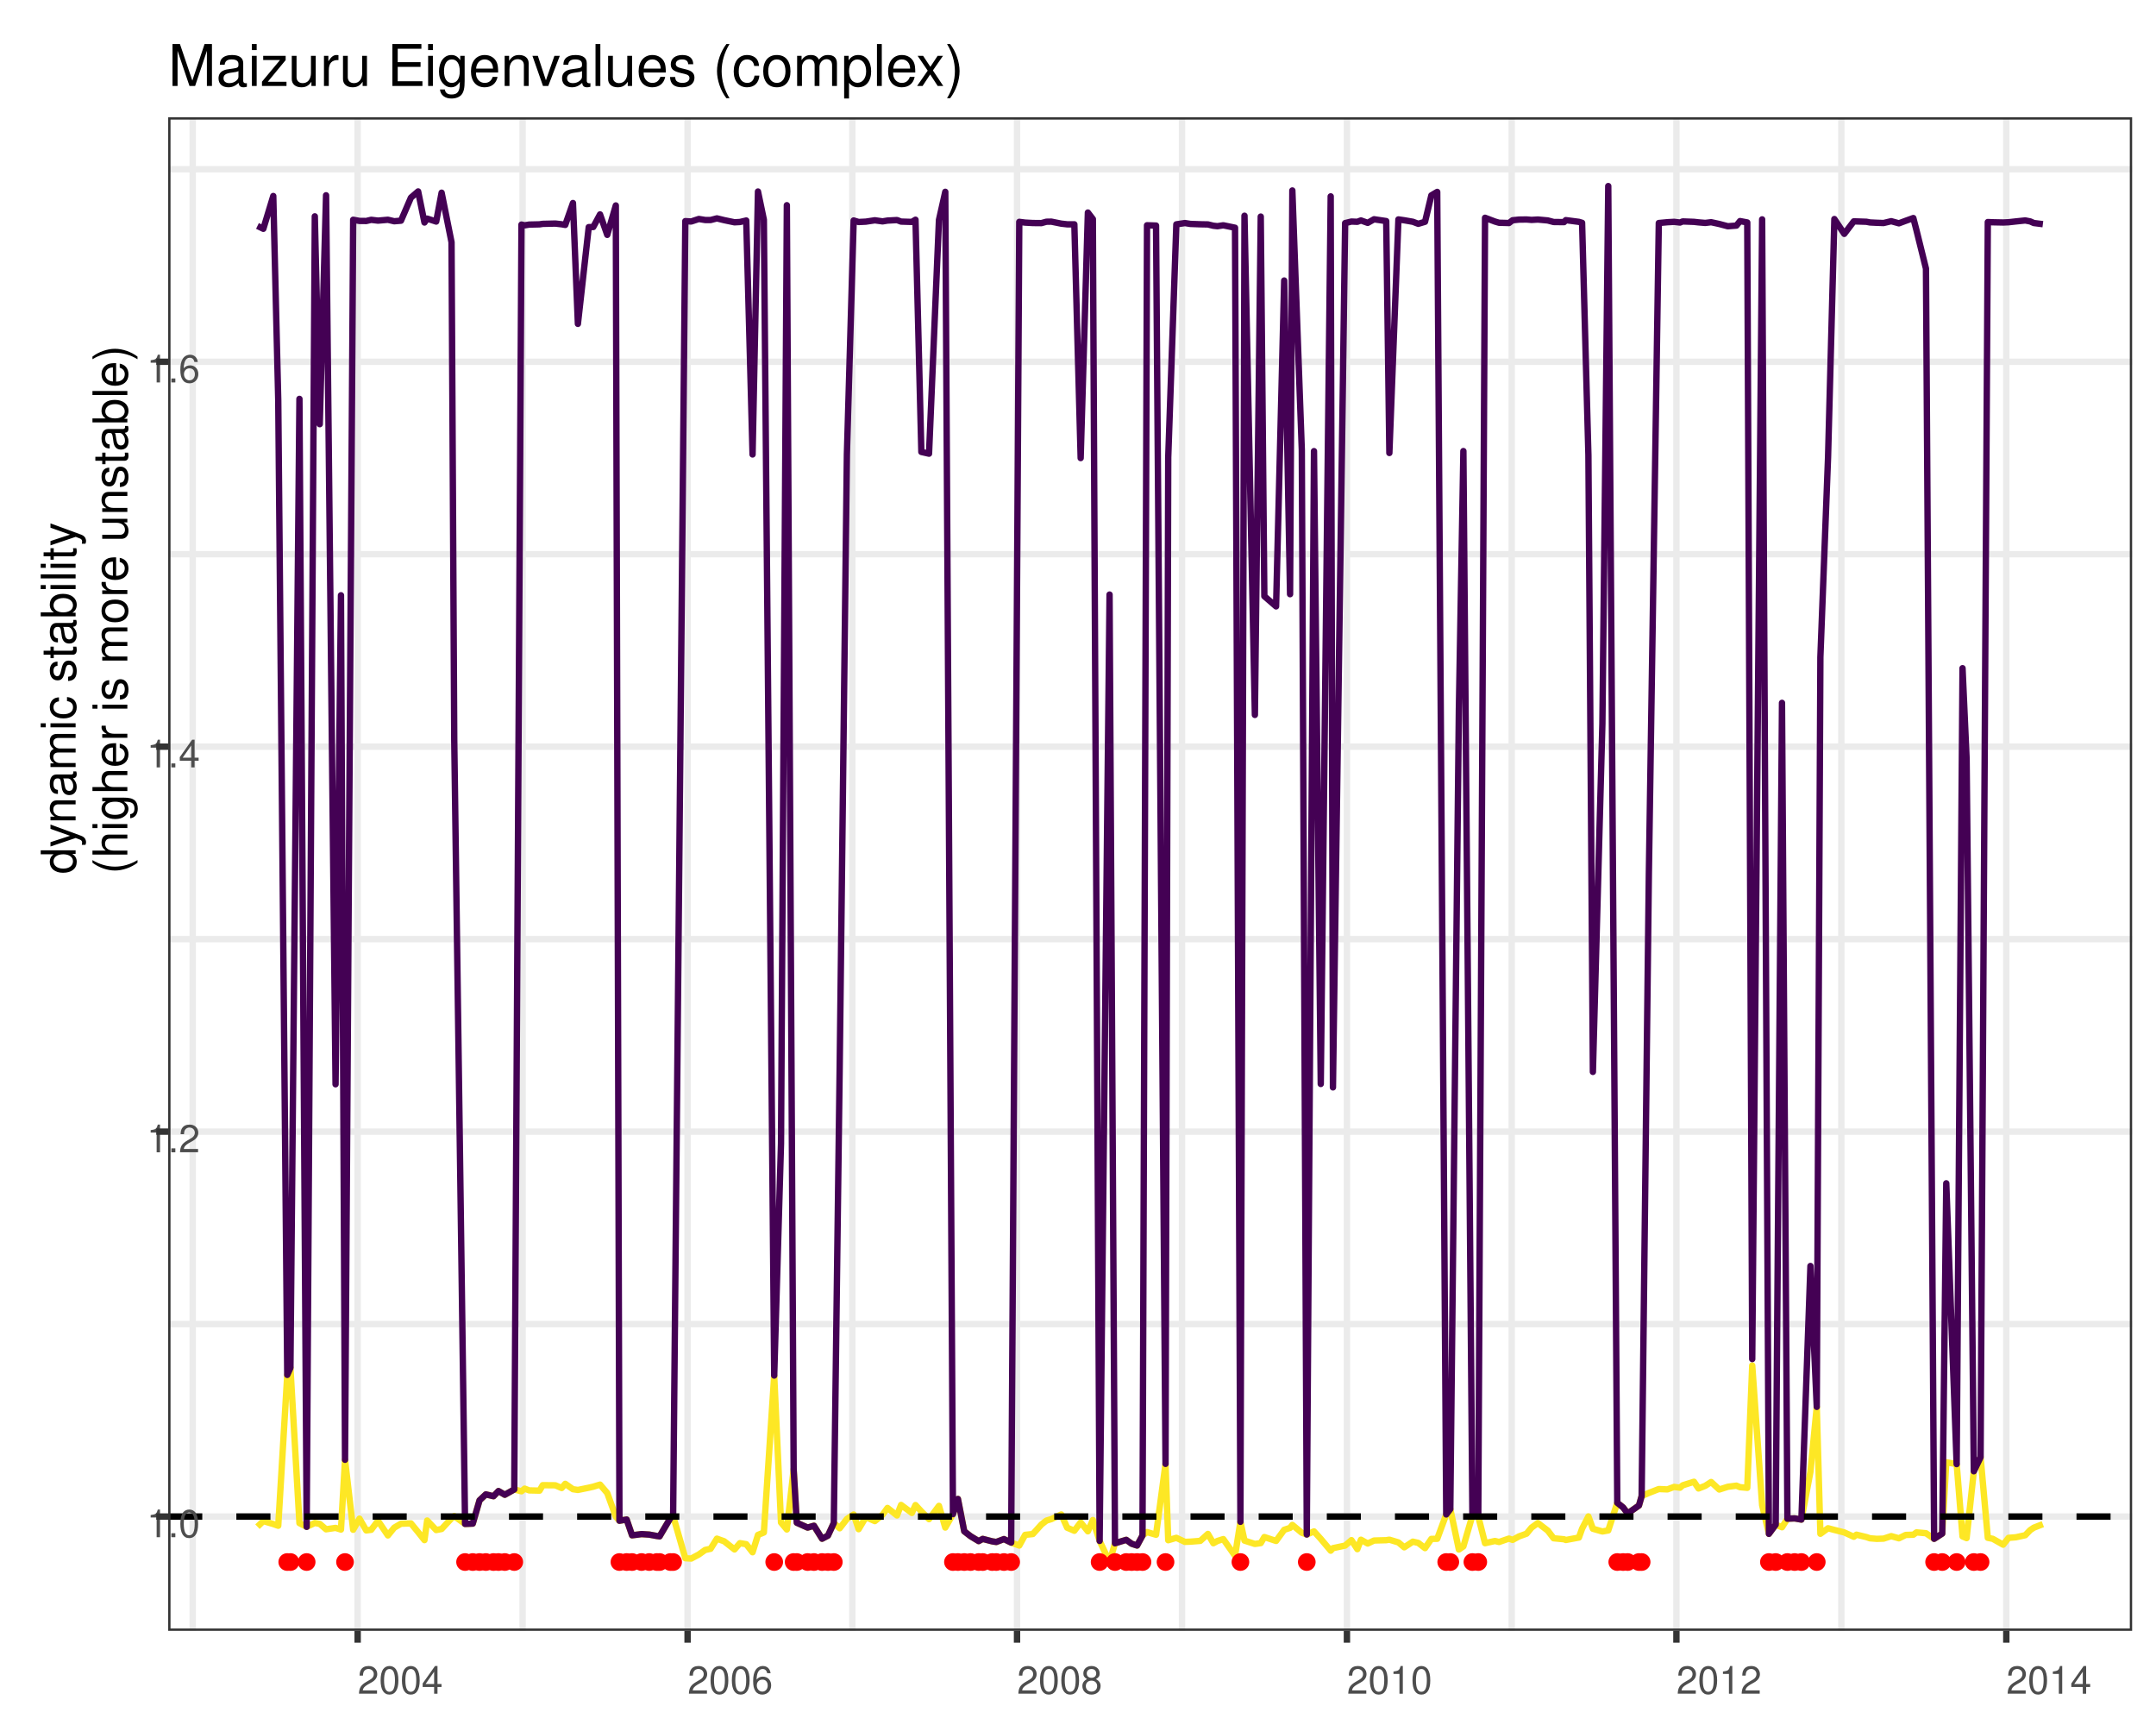
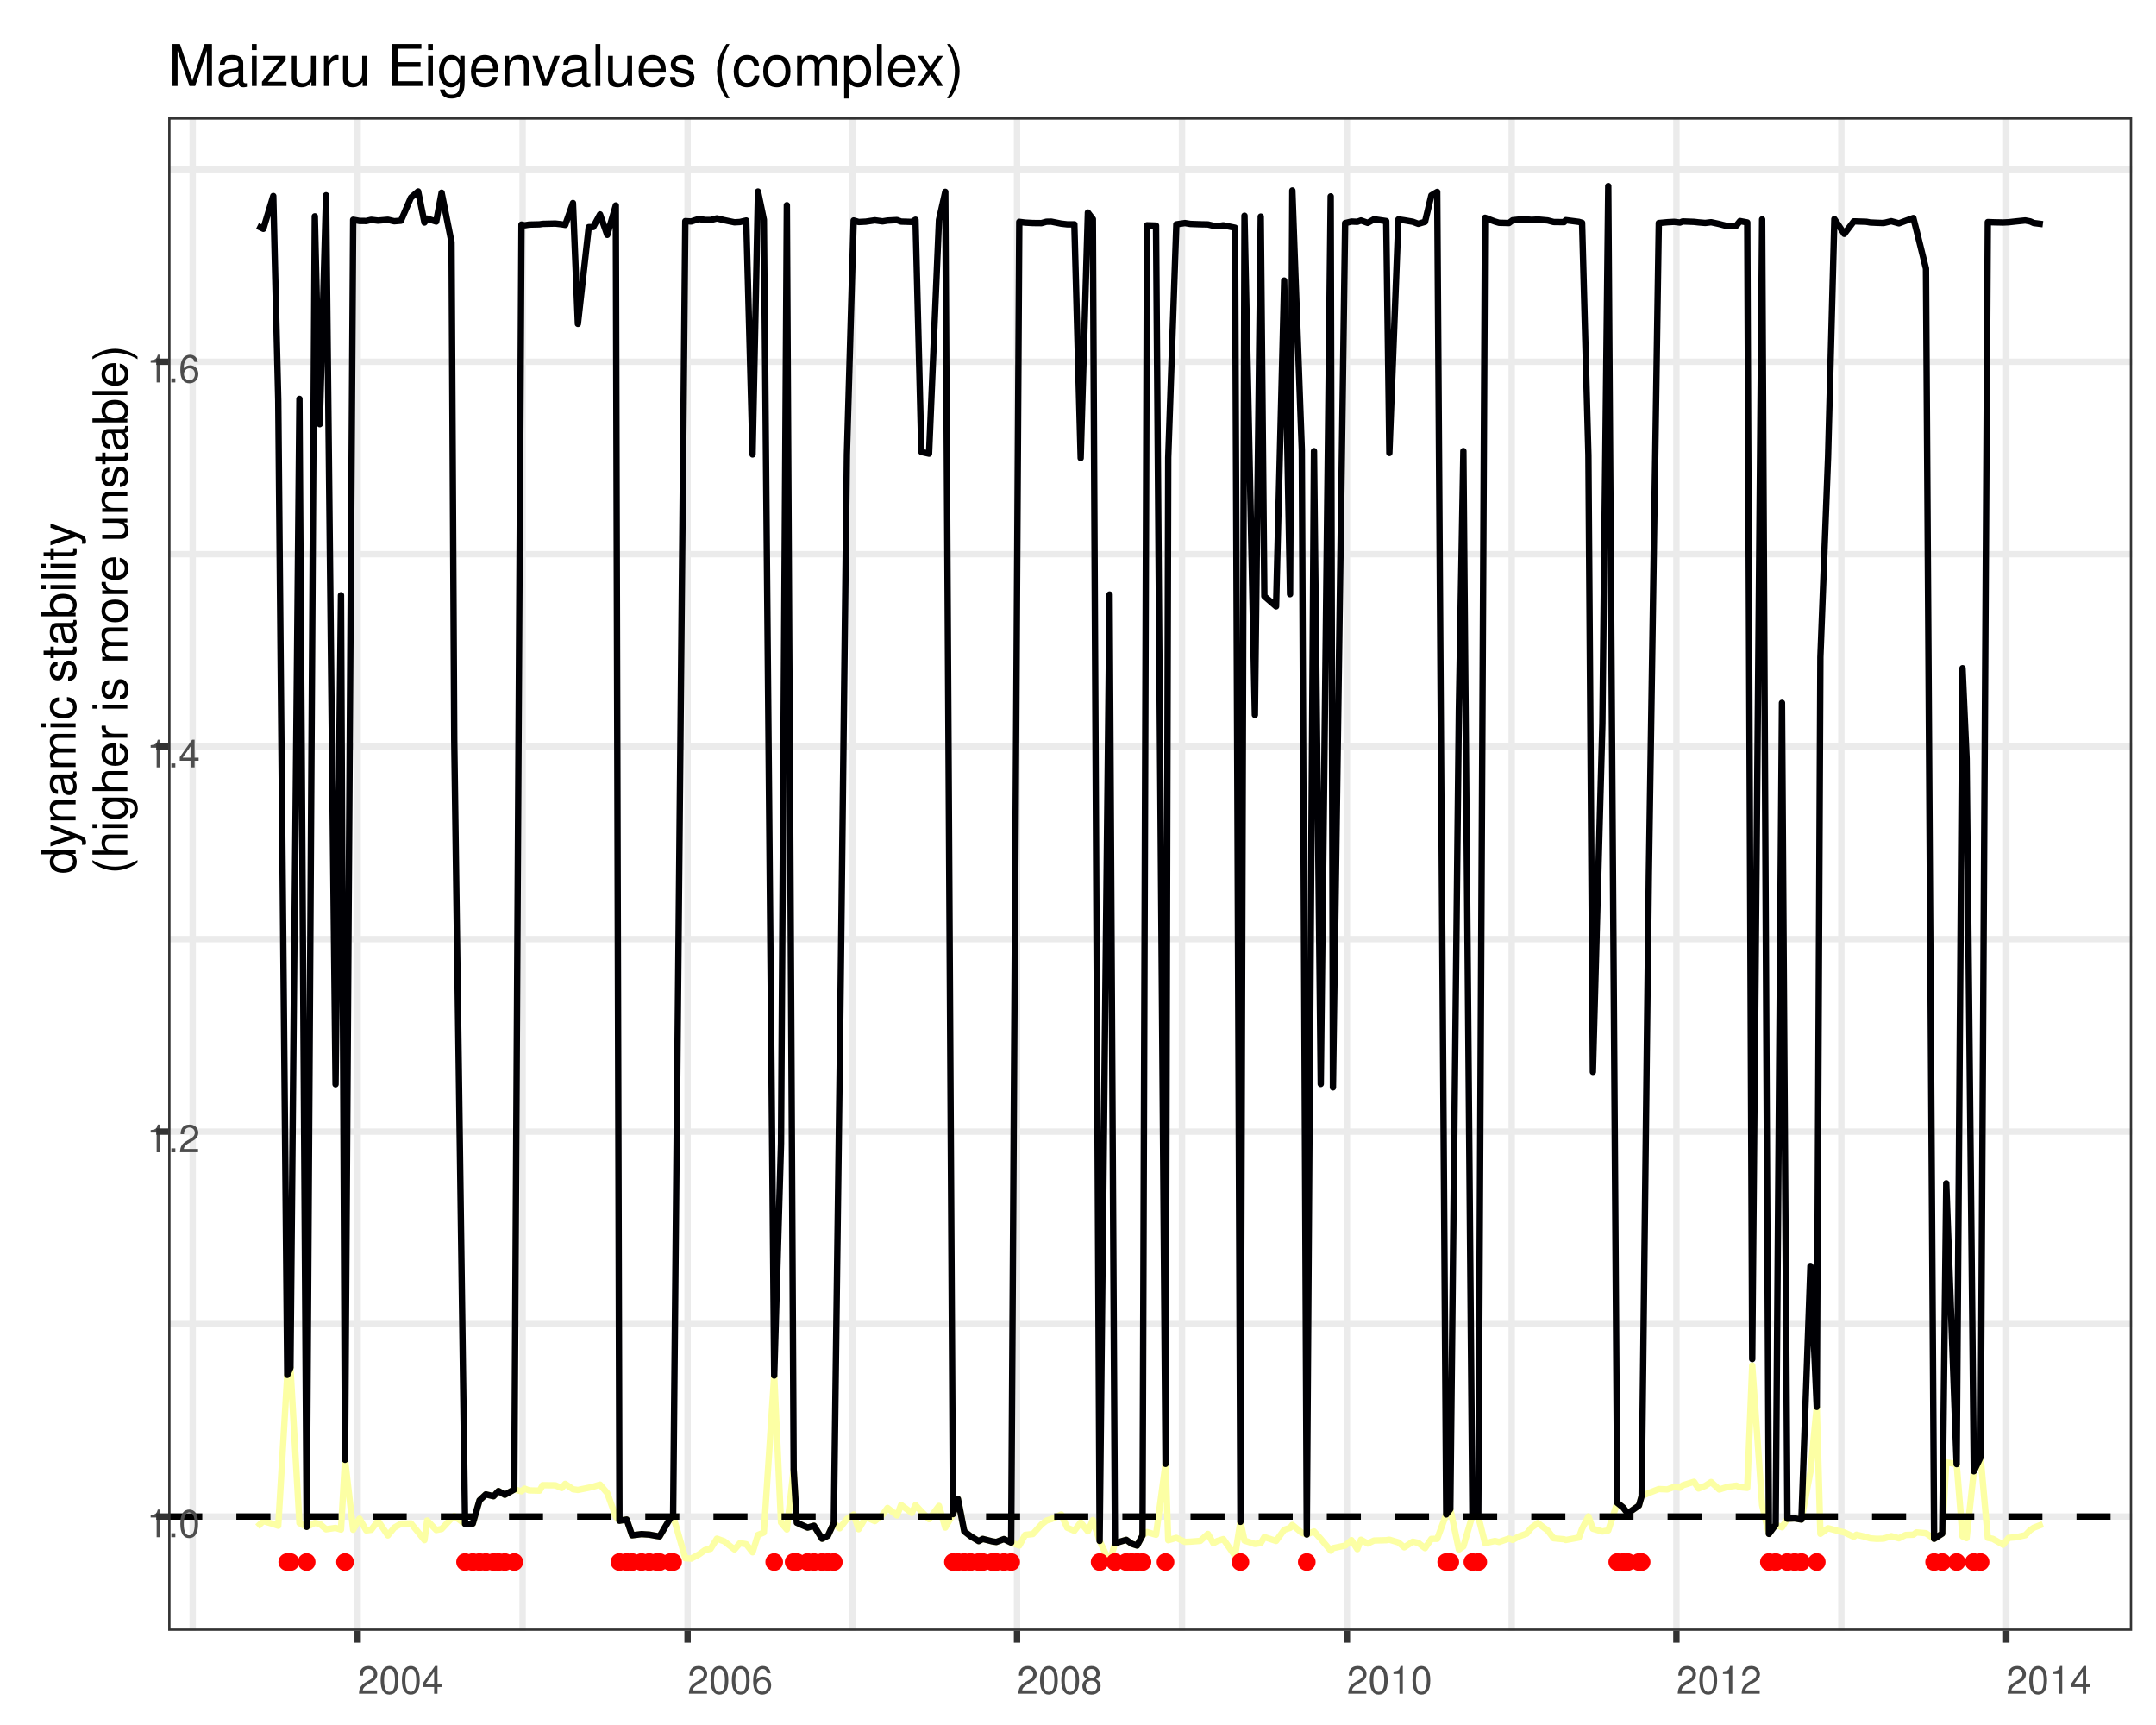
<svg xmlns="http://www.w3.org/2000/svg" viewBox="0 0 720.00 576.00">
  <defs>
    <style type="text/css">
    line, polyline, polygon, path, rect, circle {
      fill: none;
      stroke: #000000;
      stroke-linecap: round;
      stroke-linejoin: round;
      stroke-miterlimit: 10.00;
    }
  </style>
  </defs>
  <rect width="100%" height="100%" style="stroke: none; fill: #FFFFFF;" />
  <rect x="0.00" y="0.00" width="720.00" height="576.00" style="stroke-width: 1.55; stroke: #FFFFFF; fill: #FFFFFF;" />
  <defs>
    <clipPath id="cpNTYuMTd8NzEyLjAzfDU0NC41NXwzOS4xNg==">
      <rect x="56.17" y="39.16" width="655.86" height="505.39" />
    </clipPath>
  </defs>
  <rect x="56.17" y="39.16" width="655.86" height="505.39" style="stroke-width: 1.55; stroke: none; fill: #FFFFFF;" clip-path="url(#cpNTYuMTd8NzEyLjAzfDU0NC41NXwzOS4xNg==)" />
  <polyline points="56.17,442.12 712.03,442.12 " style="stroke-width: 2.13; stroke: #EBEBEB; stroke-linecap: butt;" clip-path="url(#cpNTYuMTd8NzEyLjAzfDU0NC41NXwzOS4xNg==)" />
  <polyline points="56.17,313.59 712.03,313.59 " style="stroke-width: 2.13; stroke: #EBEBEB; stroke-linecap: butt;" clip-path="url(#cpNTYuMTd8NzEyLjAzfDU0NC41NXwzOS4xNg==)" />
  <polyline points="56.17,185.06 712.03,185.06 " style="stroke-width: 2.13; stroke: #EBEBEB; stroke-linecap: butt;" clip-path="url(#cpNTYuMTd8NzEyLjAzfDU0NC41NXwzOS4xNg==)" />
  <polyline points="56.17,56.52 712.03,56.52 " style="stroke-width: 2.13; stroke: #EBEBEB; stroke-linecap: butt;" clip-path="url(#cpNTYuMTd8NzEyLjAzfDU0NC41NXwzOS4xNg==)" />
  <polyline points="64.36,544.55 64.36,39.16 " style="stroke-width: 2.13; stroke: #EBEBEB; stroke-linecap: butt;" clip-path="url(#cpNTYuMTd8NzEyLjAzfDU0NC41NXwzOS4xNg==)" />
  <polyline points="174.53,544.55 174.53,39.16 " style="stroke-width: 2.13; stroke: #EBEBEB; stroke-linecap: butt;" clip-path="url(#cpNTYuMTd8NzEyLjAzfDU0NC41NXwzOS4xNg==)" />
  <polyline points="284.63,544.55 284.63,39.16 " style="stroke-width: 2.13; stroke: #EBEBEB; stroke-linecap: butt;" clip-path="url(#cpNTYuMTd8NzEyLjAzfDU0NC41NXwzOS4xNg==)" />
  <polyline points="394.73,544.55 394.73,39.16 " style="stroke-width: 2.13; stroke: #EBEBEB; stroke-linecap: butt;" clip-path="url(#cpNTYuMTd8NzEyLjAzfDU0NC41NXwzOS4xNg==)" />
  <polyline points="504.83,544.55 504.83,39.16 " style="stroke-width: 2.13; stroke: #EBEBEB; stroke-linecap: butt;" clip-path="url(#cpNTYuMTd8NzEyLjAzfDU0NC41NXwzOS4xNg==)" />
  <polyline points="614.92,544.55 614.92,39.16 " style="stroke-width: 2.13; stroke: #EBEBEB; stroke-linecap: butt;" clip-path="url(#cpNTYuMTd8NzEyLjAzfDU0NC41NXwzOS4xNg==)" />
  <polyline points="56.17,506.39 712.03,506.39 " style="stroke-width: 2.13; stroke: #EBEBEB; stroke-linecap: butt;" clip-path="url(#cpNTYuMTd8NzEyLjAzfDU0NC41NXwzOS4xNg==)" />
  <polyline points="56.17,377.86 712.03,377.86 " style="stroke-width: 2.13; stroke: #EBEBEB; stroke-linecap: butt;" clip-path="url(#cpNTYuMTd8NzEyLjAzfDU0NC41NXwzOS4xNg==)" />
  <polyline points="56.17,249.32 712.03,249.32 " style="stroke-width: 2.13; stroke: #EBEBEB; stroke-linecap: butt;" clip-path="url(#cpNTYuMTd8NzEyLjAzfDU0NC41NXwzOS4xNg==)" />
  <polyline points="56.17,120.79 712.03,120.79 " style="stroke-width: 2.13; stroke: #EBEBEB; stroke-linecap: butt;" clip-path="url(#cpNTYuMTd8NzEyLjAzfDU0NC41NXwzOS4xNg==)" />
  <polyline points="119.44,544.55 119.44,39.16 " style="stroke-width: 2.13; stroke: #EBEBEB; stroke-linecap: butt;" clip-path="url(#cpNTYuMTd8NzEyLjAzfDU0NC41NXwzOS4xNg==)" />
  <polyline points="229.62,544.55 229.62,39.16 " style="stroke-width: 2.13; stroke: #EBEBEB; stroke-linecap: butt;" clip-path="url(#cpNTYuMTd8NzEyLjAzfDU0NC41NXwzOS4xNg==)" />
  <polyline points="339.64,544.55 339.64,39.16 " style="stroke-width: 2.13; stroke: #EBEBEB; stroke-linecap: butt;" clip-path="url(#cpNTYuMTd8NzEyLjAzfDU0NC41NXwzOS4xNg==)" />
  <polyline points="449.81,544.55 449.81,39.16 " style="stroke-width: 2.13; stroke: #EBEBEB; stroke-linecap: butt;" clip-path="url(#cpNTYuMTd8NzEyLjAzfDU0NC41NXwzOS4xNg==)" />
  <polyline points="559.84,544.55 559.84,39.16 " style="stroke-width: 2.13; stroke: #EBEBEB; stroke-linecap: butt;" clip-path="url(#cpNTYuMTd8NzEyLjAzfDU0NC41NXwzOS4xNg==)" />
  <polyline points="670.01,544.55 670.01,39.16 " style="stroke-width: 2.13; stroke: #EBEBEB; stroke-linecap: butt;" clip-path="url(#cpNTYuMTd8NzEyLjAzfDU0NC41NXwzOS4xNg==)" />
-   <polyline points="85.98,509.78 87.94,507.91 91.26,508.89 92.92,509.47 95.93,459.09 96.99,456.71 100.00,508.59 102.41,509.83 105.13,508.54 106.78,508.84 108.89,510.65 112.06,510.18 113.87,510.74 115.22,487.44 117.94,510.81 120.05,507.09 122.31,511.03 123.96,510.82 126.23,507.82 129.54,512.70 131.65,510.11 133.91,508.79 137.23,508.68 139.64,511.61 141.75,514.27 142.65,507.72 145.67,510.90 147.48,510.55 150.79,506.98 151.70,506.26 155.31,508.86 157.88,508.75 160.14,500.98 162.25,498.99 164.81,499.61 166.47,497.88 168.58,499.12 171.74,497.34 174.15,497.96 175.21,497.07 176.72,497.66 180.18,497.74 181.24,495.92 185.46,495.96 187.57,496.87 188.77,495.47 191.34,497.27 192.99,497.51 196.61,496.77 198.12,496.42 200.38,495.73 202.79,498.54 205.65,506.44 206.86,507.80 209.27,507.39 211.08,512.66 214.24,512.26 216.81,512.42 219.37,512.89 220.27,513.01 223.89,506.88 224.79,506.20 228.86,520.31 230.82,520.43 233.38,519.06 235.49,517.55 237.30,517.16 239.41,513.78 241.83,514.65 245.29,517.38 247.10,515.28 249.21,515.63 251.32,518.32 253.13,512.53 255.09,511.72 258.55,459.31 260.82,508.39 262.77,510.71 265.04,490.64 266.09,508.46 269.71,510.08 271.82,509.46 274.53,513.80 276.49,512.77 278.45,508.54 280.41,510.32 282.82,507.21 285.08,505.71 286.74,510.62 289.15,506.60 292.16,507.91 294.73,505.80 296.38,503.52 299.55,506.03 300.91,502.52 304.52,505.20 305.73,502.56 307.69,504.69 310.25,507.26 313.57,502.83 315.68,510.07 318.24,505.59 319.90,500.52 322.01,511.32 324.12,512.96 326.83,514.60 328.19,513.86 331.35,514.68 332.71,514.89 335.27,513.92 337.68,515.10 340.39,516.08 342.35,512.51 344.92,512.23 347.78,509.06 349.44,507.75 351.09,507.25 354.41,505.70 356.37,510.11 358.78,511.14 360.89,508.35 363.30,511.32 364.96,507.56 367.22,514.54 370.54,521.58 372.35,515.32 376.11,514.17 377.92,515.48 379.73,516.07 381.54,512.72 383.05,511.58 386.06,512.47 389.23,488.80 390.13,514.30 392.84,513.50 395.71,514.85 397.52,514.78 400.83,514.52 403.39,512.20 405.20,515.31 406.56,514.55 408.52,513.92 412.44,519.51 414.24,508.15 415.60,514.43 419.07,515.54 421.03,515.26 422.23,513.24 426.15,514.54 428.86,510.82 430.82,510.18 431.58,509.19 434.74,511.81 436.40,512.39 438.81,511.36 441.07,513.85 444.39,517.79 445.14,516.95 449.21,516.09 451.32,514.27 453.28,517.28 454.49,514.13 456.75,515.40 458.86,514.40 462.93,514.29 463.98,514.12 467.00,515.03 468.95,516.67 471.82,514.78 473.63,515.19 475.89,516.94 478.00,513.86 479.96,513.83 482.97,505.69 484.33,503.89 487.19,517.40 488.70,516.36 491.71,506.07 493.67,506.39 495.93,515.29 499.25,514.55 500.61,514.89 503.92,513.75 505.13,514.19 507.24,513.04 509.80,512.11 511.46,510.09 513.57,508.56 516.88,511.09 518.84,513.65 522.31,513.98 522.91,514.22 527.28,513.41 528.34,510.44 530.45,506.35 531.95,510.47 535.12,511.38 537.08,511.03 540.09,501.80 542.05,503.36 543.56,505.36 547.33,502.71 548.23,499.57 550.64,498.51 553.96,497.21 556.82,497.33 559.08,496.50 561.04,496.77 561.95,495.96 565.71,494.78 567.22,497.02 569.48,496.13 571.44,494.86 574.15,497.37 577.02,496.45 579.88,496.08 581.09,496.59 583.50,496.81 585.16,455.94 588.47,502.59 590.73,512.18 592.99,509.12 595.10,509.97 596.91,507.12 599.32,507.01 601.58,507.41 604.60,491.43 606.71,469.77 607.92,512.15 610.48,510.30 612.59,510.86 615.90,511.70 619.07,513.14 619.97,512.45 623.29,513.25 624.49,513.66 626.75,513.84 629.02,513.77 631.58,512.93 634.14,513.66 636.40,512.54 638.96,512.46 640.02,511.68 643.18,511.96 645.90,513.83 648.61,512.08 649.96,488.28 653.43,488.88 655.39,513.02 656.75,513.60 659.16,491.27 661.42,486.57 663.83,513.50 665.49,513.83 668.96,515.79 670.76,513.51 673.18,513.32 676.34,512.63 678.00,510.91 679.20,510.11 682.22,508.94 " style="stroke-width: 2.13; stroke: #FDE725; stroke-linecap: butt;" clip-path="url(#cpNTYuMTd8NzEyLjAzfDU0NC41NXwzOS4xNg==)" />
-   <polyline points="85.98,75.44 87.94,76.40 91.26,65.45 92.92,133.68 95.93,459.09 96.99,456.71 100.00,133.19 102.41,509.83 105.13,72.24 106.78,141.64 108.89,65.21 112.06,362.05 113.87,198.77 115.22,487.44 117.94,73.38 120.05,73.77 122.31,73.79 123.96,73.40 126.23,73.67 129.54,73.38 131.65,73.88 133.91,73.69 137.23,65.99 139.64,63.92 141.75,74.30 142.65,73.00 145.67,73.98 147.48,64.34 150.79,80.89 151.70,247.15 155.31,508.86 157.88,508.75 160.14,500.98 162.25,498.99 164.81,499.61 166.47,497.88 168.58,499.12 171.74,497.34 174.15,74.99 175.21,75.24 176.72,74.99 180.18,74.91 181.24,74.75 185.46,74.65 187.57,74.89 188.77,75.10 191.34,67.79 192.99,108.14 196.61,75.84 198.12,75.80 200.38,71.59 202.79,78.42 205.65,68.60 206.86,507.80 209.27,507.39 211.08,512.66 214.24,512.26 216.81,512.42 219.37,512.89 220.27,513.01 223.89,506.88 224.79,506.20 228.86,73.84 230.82,73.96 233.38,73.12 235.49,73.46 237.30,73.47 239.41,72.92 241.83,73.51 245.29,74.23 247.10,74.13 249.21,73.63 251.32,151.75 253.13,63.95 255.09,73.36 258.55,459.31 260.82,381.84 262.77,68.52 265.04,490.64 266.09,508.46 269.71,510.08 271.82,509.46 274.53,513.80 276.49,512.77 278.45,508.54 280.41,356.77 282.82,151.72 285.08,73.62 286.74,74.13 289.15,74.01 292.16,73.56 294.73,73.92 296.38,73.65 299.55,73.48 300.91,73.99 304.52,74.10 305.73,73.37 307.69,150.91 310.25,151.49 313.57,73.44 315.68,64.05 318.24,505.59 319.90,500.52 322.01,511.32 324.12,512.96 326.83,514.60 328.19,513.86 331.35,514.68 332.71,514.89 335.27,513.92 337.68,515.10 340.39,74.08 342.35,74.33 344.92,74.47 347.78,74.50 349.44,74.04 351.09,74.01 354.41,74.68 356.37,74.90 358.78,74.90 360.89,152.96 363.30,70.97 364.96,73.14 367.22,514.54 370.54,198.53 372.35,515.32 376.11,514.17 377.92,515.48 379.73,516.07 381.54,512.72 383.05,75.22 386.06,75.32 389.23,488.80 390.13,152.76 392.84,74.91 395.71,74.48 397.52,74.77 400.83,74.89 403.39,74.94 405.20,75.38 406.56,75.53 408.52,75.23 412.44,76.04 414.24,508.15 415.60,72.03 419.07,238.72 421.03,72.32 422.23,199.09 426.15,202.48 428.86,93.67 430.82,198.41 431.58,63.60 434.74,150.21 436.40,512.39 438.81,150.64 441.07,361.95 444.39,65.57 445.14,363.09 449.21,74.49 451.32,73.98 453.28,74.06 454.49,73.61 456.75,74.42 458.86,73.22 462.93,73.82 463.98,151.26 467.00,73.27 468.95,73.55 471.82,74.05 473.63,74.73 475.89,74.06 478.00,65.24 479.96,64.08 482.97,505.69 484.33,503.89 487.19,237.11 488.70,150.62 491.71,506.07 493.67,506.39 495.93,72.72 499.25,73.98 500.61,74.38 503.92,74.47 505.13,73.55 507.24,73.33 509.80,73.29 511.46,73.43 513.57,73.31 516.88,73.61 518.84,74.13 522.31,74.17 522.91,73.51 527.28,74.08 528.34,74.40 530.45,151.97 531.95,357.92 535.12,241.65 537.08,62.13 540.09,501.80 542.05,503.36 543.56,505.36 547.33,502.71 548.23,499.57 550.64,291.72 553.96,74.47 556.82,74.20 559.08,74.08 561.04,74.31 561.95,73.94 565.71,74.08 567.22,74.25 569.48,74.44 571.44,74.20 574.15,74.79 577.02,75.55 579.88,75.33 581.09,73.82 583.50,74.28 585.16,453.81 588.47,73.25 590.73,512.18 592.99,509.12 595.10,234.69 596.91,507.12 599.32,507.01 601.58,507.41 604.60,422.73 606.71,469.77 607.92,219.42 610.48,152.71 612.59,73.14 615.90,78.09 619.07,73.92 619.97,73.94 623.29,74.05 624.49,74.28 626.75,74.39 629.02,74.47 631.58,73.86 634.14,74.57 636.40,73.73 638.96,72.81 640.02,76.93 643.18,89.70 645.90,513.83 648.61,512.08 649.96,395.12 653.43,488.88 655.39,223.12 656.75,253.33 659.16,491.27 661.42,486.57 663.83,74.15 665.49,74.22 668.96,74.29 670.76,74.21 673.18,73.94 676.34,73.61 678.00,73.94 679.20,74.47 682.22,74.85 " style="stroke-width: 2.13; stroke: #440154; stroke-linecap: butt;" clip-path="url(#cpNTYuMTd8NzEyLjAzfDU0NC41NXwzOS4xNg==)" />
+   <polyline points="85.98,509.78 87.94,507.91 91.26,508.89 92.92,509.47 95.93,459.09 96.99,456.71 100.00,508.59 102.41,509.83 105.13,508.54 106.78,508.84 108.89,510.65 112.06,510.18 113.87,510.74 115.22,487.44 117.94,510.81 120.05,507.09 122.31,511.03 123.96,510.82 126.23,507.82 129.54,512.70 131.65,510.11 133.91,508.79 137.23,508.68 139.64,511.61 141.75,514.27 142.65,507.72 145.67,510.90 147.48,510.55 150.79,506.98 151.70,506.26 155.31,508.86 157.88,508.75 160.14,500.98 162.25,498.99 164.81,499.61 166.47,497.88 168.58,499.12 171.74,497.34 174.15,497.96 175.21,497.07 176.72,497.66 180.18,497.74 181.24,495.92 185.46,495.96 187.57,496.87 188.77,495.47 191.34,497.27 192.99,497.51 196.61,496.77 198.12,496.42 200.38,495.73 202.79,498.54 205.65,506.44 206.86,507.80 209.27,507.39 211.08,512.66 214.24,512.26 216.81,512.42 219.37,512.89 220.27,513.01 223.89,506.88 224.79,506.20 228.86,520.31 230.82,520.43 233.38,519.06 235.49,517.55 237.30,517.16 239.41,513.78 241.83,514.65 245.29,517.38 247.10,515.28 249.21,515.63 251.32,518.32 253.13,512.53 255.09,511.72 258.55,459.31 260.82,508.39 262.77,510.71 265.04,490.64 266.09,508.46 269.71,510.08 271.82,509.46 274.53,513.80 276.49,512.77 278.45,508.54 280.41,510.32 282.82,507.21 285.08,505.71 286.74,510.62 289.15,506.60 292.16,507.91 294.73,505.80 296.38,503.52 299.55,506.03 300.91,502.52 304.52,505.20 305.73,502.56 307.69,504.69 310.25,507.26 313.57,502.83 315.68,510.07 318.24,505.59 319.90,500.52 322.01,511.32 324.12,512.96 326.83,514.60 328.19,513.86 331.35,514.68 332.71,514.89 335.27,513.92 337.68,515.10 340.39,516.08 342.35,512.51 344.92,512.23 347.78,509.06 349.44,507.75 351.09,507.25 354.41,505.70 356.37,510.11 358.78,511.14 360.89,508.35 363.30,511.32 364.96,507.56 367.22,514.54 370.54,521.58 372.35,515.32 376.11,514.17 377.92,515.48 379.73,516.07 381.54,512.72 383.05,511.58 386.06,512.47 389.23,488.80 390.13,514.30 392.84,513.50 395.71,514.85 397.52,514.78 400.83,514.52 403.39,512.20 405.20,515.31 406.56,514.55 408.52,513.92 412.44,519.51 414.24,508.15 415.60,514.43 419.07,515.54 421.03,515.26 422.23,513.24 426.15,514.54 428.86,510.82 430.82,510.18 431.58,509.19 434.74,511.81 436.40,512.39 438.81,511.36 441.07,513.85 444.39,517.79 445.14,516.95 449.21,516.09 451.32,514.27 453.28,517.28 454.49,514.13 456.75,515.40 458.86,514.40 462.93,514.29 463.98,514.12 467.00,515.03 468.95,516.67 471.82,514.78 473.63,515.19 475.89,516.94 478.00,513.86 479.96,513.83 482.97,505.69 484.33,503.89 487.19,517.40 488.70,516.36 491.71,506.07 493.67,506.39 495.93,515.29 499.25,514.55 500.61,514.89 503.92,513.75 505.13,514.19 507.24,513.04 509.80,512.11 511.46,510.09 513.57,508.56 516.88,511.09 518.84,513.65 522.31,513.98 522.91,514.22 527.28,513.41 528.34,510.44 530.45,506.35 531.95,510.47 535.12,511.38 537.08,511.03 540.09,501.80 542.05,503.36 543.56,505.36 547.33,502.71 548.23,499.57 550.64,498.51 553.96,497.21 556.82,497.33 559.08,496.50 561.04,496.77 561.95,495.96 565.71,494.78 567.22,497.02 569.48,496.13 571.44,494.86 574.15,497.37 577.02,496.45 579.88,496.08 581.09,496.59 583.50,496.81 585.16,455.94 588.47,502.59 590.73,512.18 592.99,509.12 595.10,509.97 596.91,507.12 599.32,507.01 601.58,507.41 604.60,491.43 606.71,469.77 607.92,512.15 610.48,510.30 612.59,510.86 615.90,511.70 619.07,513.14 619.97,512.45 623.29,513.25 624.49,513.66 626.75,513.84 629.02,513.77 631.58,512.93 634.14,513.66 636.40,512.54 638.96,512.46 640.02,511.68 643.18,511.96 645.90,513.83 648.61,512.08 649.96,488.28 653.43,488.88 655.39,513.02 656.75,513.60 659.16,491.27 661.42,486.57 663.83,513.50 665.49,513.83 668.96,515.79 670.76,513.51 673.18,513.32 676.34,512.63 678.00,510.91 679.20,510.11 682.22,508.94 " style="stroke-width: 2.13; stroke: #FCFFA4; stroke-linecap: butt;" clip-path="url(#cpNTYuMTd8NzEyLjAzfDU0NC41NXwzOS4xNg==)" />
+   <polyline points="85.98,75.44 87.94,76.40 91.26,65.45 92.92,133.68 95.93,459.09 96.99,456.71 100.00,133.19 102.41,509.83 105.13,72.24 106.78,141.64 108.89,65.21 112.06,362.05 113.87,198.77 115.22,487.44 117.94,73.38 120.05,73.77 122.31,73.79 123.96,73.40 126.23,73.67 129.54,73.38 131.65,73.88 133.91,73.69 137.23,65.99 139.64,63.92 141.75,74.30 142.65,73.00 145.67,73.98 147.48,64.34 150.79,80.89 151.70,247.15 155.31,508.86 157.88,508.75 160.14,500.98 162.25,498.99 164.81,499.61 166.47,497.88 168.58,499.12 171.74,497.34 174.15,74.99 175.21,75.24 176.72,74.99 180.18,74.91 181.24,74.75 185.46,74.65 187.57,74.89 188.77,75.10 191.34,67.79 192.99,108.14 196.61,75.84 198.12,75.80 200.38,71.59 202.79,78.42 205.65,68.60 206.86,507.80 209.27,507.39 211.08,512.66 214.24,512.26 216.81,512.42 219.37,512.89 220.27,513.01 223.89,506.88 224.79,506.20 228.86,73.84 230.82,73.96 233.38,73.12 235.49,73.46 237.30,73.47 239.41,72.92 241.83,73.51 245.29,74.23 247.10,74.13 249.21,73.63 251.32,151.75 253.13,63.95 255.09,73.36 258.55,459.31 260.82,381.84 262.77,68.52 265.04,490.64 266.09,508.46 269.71,510.08 271.82,509.46 274.53,513.80 276.49,512.77 278.45,508.54 280.41,356.77 282.82,151.72 285.08,73.62 286.74,74.13 289.15,74.01 292.16,73.56 294.73,73.92 296.38,73.65 299.55,73.48 300.91,73.99 304.52,74.10 305.73,73.37 307.69,150.91 310.25,151.49 313.57,73.44 315.68,64.05 318.24,505.59 319.90,500.52 322.01,511.32 324.12,512.96 326.83,514.60 328.19,513.86 331.35,514.68 332.71,514.89 335.27,513.92 337.68,515.10 340.39,74.08 342.35,74.33 344.92,74.47 347.78,74.50 349.44,74.04 351.09,74.01 354.41,74.68 356.37,74.90 358.78,74.90 360.89,152.96 363.30,70.97 364.96,73.14 367.22,514.54 370.54,198.53 372.35,515.32 376.11,514.17 377.92,515.48 379.73,516.07 381.54,512.72 383.05,75.22 386.06,75.32 389.23,488.80 390.13,152.76 392.84,74.91 395.71,74.48 397.52,74.77 400.83,74.89 403.39,74.94 405.20,75.38 406.56,75.53 408.52,75.23 412.44,76.04 414.24,508.15 415.60,72.03 419.07,238.72 421.03,72.32 422.23,199.09 426.15,202.48 428.86,93.67 430.82,198.41 431.58,63.60 434.74,150.21 436.40,512.39 438.81,150.64 441.07,361.95 444.39,65.57 445.14,363.09 449.21,74.49 451.32,73.98 453.28,74.06 454.49,73.61 456.75,74.42 458.86,73.22 462.93,73.82 463.98,151.26 467.00,73.27 468.95,73.55 471.82,74.05 473.63,74.73 475.89,74.06 478.00,65.24 479.96,64.08 482.97,505.69 484.33,503.89 487.19,237.11 488.70,150.62 491.71,506.07 493.67,506.39 495.93,72.72 499.25,73.98 500.61,74.38 503.92,74.47 505.13,73.55 507.24,73.33 509.80,73.29 511.46,73.43 513.57,73.31 516.88,73.61 518.84,74.13 522.31,74.17 522.91,73.51 527.28,74.08 528.34,74.40 530.45,151.97 531.95,357.92 535.12,241.65 537.08,62.13 540.09,501.80 542.05,503.36 543.56,505.36 547.33,502.71 548.23,499.57 550.64,291.72 553.96,74.47 556.82,74.20 559.08,74.08 561.04,74.31 561.95,73.94 565.71,74.08 567.22,74.25 569.48,74.44 571.44,74.20 574.15,74.79 577.02,75.55 579.88,75.33 581.09,73.82 583.50,74.28 585.16,453.81 588.47,73.25 590.73,512.18 592.99,509.12 595.10,234.69 596.91,507.12 599.32,507.01 601.58,507.41 604.60,422.73 606.71,469.77 607.92,219.42 610.48,152.71 612.59,73.14 615.90,78.09 619.07,73.92 619.97,73.94 623.29,74.05 624.49,74.28 626.75,74.39 629.02,74.47 631.58,73.86 634.14,74.57 636.40,73.73 638.96,72.81 640.02,76.93 643.18,89.70 645.90,513.83 648.61,512.08 649.96,395.12 653.43,488.88 655.39,223.12 656.75,253.33 659.16,491.27 661.42,486.57 663.83,74.15 665.49,74.22 668.96,74.29 670.76,74.21 673.18,73.94 676.34,73.61 678.00,73.94 679.20,74.47 682.22,74.85 " style="stroke-width: 2.13; stroke: #000004; stroke-linecap: butt;" clip-path="url(#cpNTYuMTd8NzEyLjAzfDU0NC41NXwzOS4xNg==)" />
  <line x1="56.17" y1="506.39" x2="712.03" y2="506.39" style="stroke-width: 2.13; stroke-dasharray: 11.38,11.38; stroke-linecap: butt;" clip-path="url(#cpNTYuMTd8NzEyLjAzfDU0NC41NXwzOS4xNg==)" />
  <circle cx="95.93" cy="521.58" r="1.95pt" style="stroke-width: 0.71; stroke: #FF0000; fill: #FF0000;" clip-path="url(#cpNTYuMTd8NzEyLjAzfDU0NC41NXwzOS4xNg==)" />
  <circle cx="96.99" cy="521.58" r="1.95pt" style="stroke-width: 0.71; stroke: #FF0000; fill: #FF0000;" clip-path="url(#cpNTYuMTd8NzEyLjAzfDU0NC41NXwzOS4xNg==)" />
  <circle cx="102.41" cy="521.58" r="1.95pt" style="stroke-width: 0.71; stroke: #FF0000; fill: #FF0000;" clip-path="url(#cpNTYuMTd8NzEyLjAzfDU0NC41NXwzOS4xNg==)" />
  <circle cx="115.22" cy="521.58" r="1.95pt" style="stroke-width: 0.71; stroke: #FF0000; fill: #FF0000;" clip-path="url(#cpNTYuMTd8NzEyLjAzfDU0NC41NXwzOS4xNg==)" />
  <circle cx="155.31" cy="521.58" r="1.95pt" style="stroke-width: 0.71; stroke: #FF0000; fill: #FF0000;" clip-path="url(#cpNTYuMTd8NzEyLjAzfDU0NC41NXwzOS4xNg==)" />
  <circle cx="157.88" cy="521.58" r="1.95pt" style="stroke-width: 0.71; stroke: #FF0000; fill: #FF0000;" clip-path="url(#cpNTYuMTd8NzEyLjAzfDU0NC41NXwzOS4xNg==)" />
  <circle cx="160.14" cy="521.58" r="1.95pt" style="stroke-width: 0.71; stroke: #FF0000; fill: #FF0000;" clip-path="url(#cpNTYuMTd8NzEyLjAzfDU0NC41NXwzOS4xNg==)" />
  <circle cx="162.25" cy="521.58" r="1.95pt" style="stroke-width: 0.71; stroke: #FF0000; fill: #FF0000;" clip-path="url(#cpNTYuMTd8NzEyLjAzfDU0NC41NXwzOS4xNg==)" />
  <circle cx="164.81" cy="521.58" r="1.95pt" style="stroke-width: 0.71; stroke: #FF0000; fill: #FF0000;" clip-path="url(#cpNTYuMTd8NzEyLjAzfDU0NC41NXwzOS4xNg==)" />
  <circle cx="166.47" cy="521.58" r="1.95pt" style="stroke-width: 0.71; stroke: #FF0000; fill: #FF0000;" clip-path="url(#cpNTYuMTd8NzEyLjAzfDU0NC41NXwzOS4xNg==)" />
  <circle cx="168.58" cy="521.58" r="1.95pt" style="stroke-width: 0.71; stroke: #FF0000; fill: #FF0000;" clip-path="url(#cpNTYuMTd8NzEyLjAzfDU0NC41NXwzOS4xNg==)" />
  <circle cx="171.74" cy="521.58" r="1.95pt" style="stroke-width: 0.71; stroke: #FF0000; fill: #FF0000;" clip-path="url(#cpNTYuMTd8NzEyLjAzfDU0NC41NXwzOS4xNg==)" />
  <circle cx="206.86" cy="521.58" r="1.95pt" style="stroke-width: 0.71; stroke: #FF0000; fill: #FF0000;" clip-path="url(#cpNTYuMTd8NzEyLjAzfDU0NC41NXwzOS4xNg==)" />
  <circle cx="209.27" cy="521.58" r="1.95pt" style="stroke-width: 0.71; stroke: #FF0000; fill: #FF0000;" clip-path="url(#cpNTYuMTd8NzEyLjAzfDU0NC41NXwzOS4xNg==)" />
  <circle cx="211.08" cy="521.58" r="1.95pt" style="stroke-width: 0.71; stroke: #FF0000; fill: #FF0000;" clip-path="url(#cpNTYuMTd8NzEyLjAzfDU0NC41NXwzOS4xNg==)" />
  <circle cx="214.24" cy="521.58" r="1.95pt" style="stroke-width: 0.71; stroke: #FF0000; fill: #FF0000;" clip-path="url(#cpNTYuMTd8NzEyLjAzfDU0NC41NXwzOS4xNg==)" />
  <circle cx="216.81" cy="521.58" r="1.95pt" style="stroke-width: 0.71; stroke: #FF0000; fill: #FF0000;" clip-path="url(#cpNTYuMTd8NzEyLjAzfDU0NC41NXwzOS4xNg==)" />
  <circle cx="219.37" cy="521.58" r="1.95pt" style="stroke-width: 0.71; stroke: #FF0000; fill: #FF0000;" clip-path="url(#cpNTYuMTd8NzEyLjAzfDU0NC41NXwzOS4xNg==)" />
  <circle cx="220.27" cy="521.58" r="1.95pt" style="stroke-width: 0.71; stroke: #FF0000; fill: #FF0000;" clip-path="url(#cpNTYuMTd8NzEyLjAzfDU0NC41NXwzOS4xNg==)" />
  <circle cx="223.89" cy="521.58" r="1.95pt" style="stroke-width: 0.71; stroke: #FF0000; fill: #FF0000;" clip-path="url(#cpNTYuMTd8NzEyLjAzfDU0NC41NXwzOS4xNg==)" />
  <circle cx="224.79" cy="521.58" r="1.95pt" style="stroke-width: 0.71; stroke: #FF0000; fill: #FF0000;" clip-path="url(#cpNTYuMTd8NzEyLjAzfDU0NC41NXwzOS4xNg==)" />
  <circle cx="258.55" cy="521.58" r="1.95pt" style="stroke-width: 0.71; stroke: #FF0000; fill: #FF0000;" clip-path="url(#cpNTYuMTd8NzEyLjAzfDU0NC41NXwzOS4xNg==)" />
  <circle cx="265.04" cy="521.58" r="1.95pt" style="stroke-width: 0.71; stroke: #FF0000; fill: #FF0000;" clip-path="url(#cpNTYuMTd8NzEyLjAzfDU0NC41NXwzOS4xNg==)" />
  <circle cx="266.09" cy="521.58" r="1.95pt" style="stroke-width: 0.71; stroke: #FF0000; fill: #FF0000;" clip-path="url(#cpNTYuMTd8NzEyLjAzfDU0NC41NXwzOS4xNg==)" />
  <circle cx="269.71" cy="521.58" r="1.95pt" style="stroke-width: 0.71; stroke: #FF0000; fill: #FF0000;" clip-path="url(#cpNTYuMTd8NzEyLjAzfDU0NC41NXwzOS4xNg==)" />
  <circle cx="271.82" cy="521.58" r="1.95pt" style="stroke-width: 0.71; stroke: #FF0000; fill: #FF0000;" clip-path="url(#cpNTYuMTd8NzEyLjAzfDU0NC41NXwzOS4xNg==)" />
  <circle cx="274.53" cy="521.58" r="1.95pt" style="stroke-width: 0.71; stroke: #FF0000; fill: #FF0000;" clip-path="url(#cpNTYuMTd8NzEyLjAzfDU0NC41NXwzOS4xNg==)" />
  <circle cx="276.49" cy="521.58" r="1.95pt" style="stroke-width: 0.71; stroke: #FF0000; fill: #FF0000;" clip-path="url(#cpNTYuMTd8NzEyLjAzfDU0NC41NXwzOS4xNg==)" />
  <circle cx="278.45" cy="521.58" r="1.95pt" style="stroke-width: 0.71; stroke: #FF0000; fill: #FF0000;" clip-path="url(#cpNTYuMTd8NzEyLjAzfDU0NC41NXwzOS4xNg==)" />
  <circle cx="318.24" cy="521.58" r="1.95pt" style="stroke-width: 0.71; stroke: #FF0000; fill: #FF0000;" clip-path="url(#cpNTYuMTd8NzEyLjAzfDU0NC41NXwzOS4xNg==)" />
  <circle cx="319.90" cy="521.58" r="1.95pt" style="stroke-width: 0.71; stroke: #FF0000; fill: #FF0000;" clip-path="url(#cpNTYuMTd8NzEyLjAzfDU0NC41NXwzOS4xNg==)" />
  <circle cx="322.01" cy="521.58" r="1.95pt" style="stroke-width: 0.71; stroke: #FF0000; fill: #FF0000;" clip-path="url(#cpNTYuMTd8NzEyLjAzfDU0NC41NXwzOS4xNg==)" />
  <circle cx="324.12" cy="521.58" r="1.95pt" style="stroke-width: 0.71; stroke: #FF0000; fill: #FF0000;" clip-path="url(#cpNTYuMTd8NzEyLjAzfDU0NC41NXwzOS4xNg==)" />
  <circle cx="326.83" cy="521.58" r="1.95pt" style="stroke-width: 0.71; stroke: #FF0000; fill: #FF0000;" clip-path="url(#cpNTYuMTd8NzEyLjAzfDU0NC41NXwzOS4xNg==)" />
  <circle cx="328.19" cy="521.58" r="1.95pt" style="stroke-width: 0.71; stroke: #FF0000; fill: #FF0000;" clip-path="url(#cpNTYuMTd8NzEyLjAzfDU0NC41NXwzOS4xNg==)" />
  <circle cx="331.35" cy="521.58" r="1.95pt" style="stroke-width: 0.71; stroke: #FF0000; fill: #FF0000;" clip-path="url(#cpNTYuMTd8NzEyLjAzfDU0NC41NXwzOS4xNg==)" />
  <circle cx="332.71" cy="521.58" r="1.95pt" style="stroke-width: 0.71; stroke: #FF0000; fill: #FF0000;" clip-path="url(#cpNTYuMTd8NzEyLjAzfDU0NC41NXwzOS4xNg==)" />
  <circle cx="335.27" cy="521.58" r="1.95pt" style="stroke-width: 0.71; stroke: #FF0000; fill: #FF0000;" clip-path="url(#cpNTYuMTd8NzEyLjAzfDU0NC41NXwzOS4xNg==)" />
  <circle cx="337.68" cy="521.58" r="1.95pt" style="stroke-width: 0.71; stroke: #FF0000; fill: #FF0000;" clip-path="url(#cpNTYuMTd8NzEyLjAzfDU0NC41NXwzOS4xNg==)" />
  <circle cx="367.22" cy="521.58" r="1.95pt" style="stroke-width: 0.71; stroke: #FF0000; fill: #FF0000;" clip-path="url(#cpNTYuMTd8NzEyLjAzfDU0NC41NXwzOS4xNg==)" />
  <circle cx="372.35" cy="521.58" r="1.95pt" style="stroke-width: 0.71; stroke: #FF0000; fill: #FF0000;" clip-path="url(#cpNTYuMTd8NzEyLjAzfDU0NC41NXwzOS4xNg==)" />
  <circle cx="376.11" cy="521.58" r="1.95pt" style="stroke-width: 0.71; stroke: #FF0000; fill: #FF0000;" clip-path="url(#cpNTYuMTd8NzEyLjAzfDU0NC41NXwzOS4xNg==)" />
  <circle cx="377.92" cy="521.58" r="1.95pt" style="stroke-width: 0.71; stroke: #FF0000; fill: #FF0000;" clip-path="url(#cpNTYuMTd8NzEyLjAzfDU0NC41NXwzOS4xNg==)" />
  <circle cx="379.73" cy="521.58" r="1.95pt" style="stroke-width: 0.71; stroke: #FF0000; fill: #FF0000;" clip-path="url(#cpNTYuMTd8NzEyLjAzfDU0NC41NXwzOS4xNg==)" />
  <circle cx="381.54" cy="521.58" r="1.95pt" style="stroke-width: 0.71; stroke: #FF0000; fill: #FF0000;" clip-path="url(#cpNTYuMTd8NzEyLjAzfDU0NC41NXwzOS4xNg==)" />
  <circle cx="389.23" cy="521.58" r="1.95pt" style="stroke-width: 0.71; stroke: #FF0000; fill: #FF0000;" clip-path="url(#cpNTYuMTd8NzEyLjAzfDU0NC41NXwzOS4xNg==)" />
  <circle cx="414.24" cy="521.58" r="1.95pt" style="stroke-width: 0.71; stroke: #FF0000; fill: #FF0000;" clip-path="url(#cpNTYuMTd8NzEyLjAzfDU0NC41NXwzOS4xNg==)" />
  <circle cx="436.40" cy="521.58" r="1.95pt" style="stroke-width: 0.71; stroke: #FF0000; fill: #FF0000;" clip-path="url(#cpNTYuMTd8NzEyLjAzfDU0NC41NXwzOS4xNg==)" />
  <circle cx="482.97" cy="521.58" r="1.95pt" style="stroke-width: 0.71; stroke: #FF0000; fill: #FF0000;" clip-path="url(#cpNTYuMTd8NzEyLjAzfDU0NC41NXwzOS4xNg==)" />
  <circle cx="484.33" cy="521.58" r="1.95pt" style="stroke-width: 0.71; stroke: #FF0000; fill: #FF0000;" clip-path="url(#cpNTYuMTd8NzEyLjAzfDU0NC41NXwzOS4xNg==)" />
  <circle cx="491.71" cy="521.58" r="1.95pt" style="stroke-width: 0.71; stroke: #FF0000; fill: #FF0000;" clip-path="url(#cpNTYuMTd8NzEyLjAzfDU0NC41NXwzOS4xNg==)" />
  <circle cx="493.67" cy="521.58" r="1.95pt" style="stroke-width: 0.71; stroke: #FF0000; fill: #FF0000;" clip-path="url(#cpNTYuMTd8NzEyLjAzfDU0NC41NXwzOS4xNg==)" />
  <circle cx="540.09" cy="521.58" r="1.95pt" style="stroke-width: 0.71; stroke: #FF0000; fill: #FF0000;" clip-path="url(#cpNTYuMTd8NzEyLjAzfDU0NC41NXwzOS4xNg==)" />
  <circle cx="542.05" cy="521.58" r="1.95pt" style="stroke-width: 0.71; stroke: #FF0000; fill: #FF0000;" clip-path="url(#cpNTYuMTd8NzEyLjAzfDU0NC41NXwzOS4xNg==)" />
  <circle cx="543.56" cy="521.58" r="1.95pt" style="stroke-width: 0.71; stroke: #FF0000; fill: #FF0000;" clip-path="url(#cpNTYuMTd8NzEyLjAzfDU0NC41NXwzOS4xNg==)" />
  <circle cx="547.33" cy="521.58" r="1.95pt" style="stroke-width: 0.71; stroke: #FF0000; fill: #FF0000;" clip-path="url(#cpNTYuMTd8NzEyLjAzfDU0NC41NXwzOS4xNg==)" />
  <circle cx="548.23" cy="521.58" r="1.95pt" style="stroke-width: 0.71; stroke: #FF0000; fill: #FF0000;" clip-path="url(#cpNTYuMTd8NzEyLjAzfDU0NC41NXwzOS4xNg==)" />
  <circle cx="590.73" cy="521.58" r="1.95pt" style="stroke-width: 0.71; stroke: #FF0000; fill: #FF0000;" clip-path="url(#cpNTYuMTd8NzEyLjAzfDU0NC41NXwzOS4xNg==)" />
  <circle cx="592.99" cy="521.58" r="1.95pt" style="stroke-width: 0.71; stroke: #FF0000; fill: #FF0000;" clip-path="url(#cpNTYuMTd8NzEyLjAzfDU0NC41NXwzOS4xNg==)" />
  <circle cx="596.91" cy="521.58" r="1.95pt" style="stroke-width: 0.71; stroke: #FF0000; fill: #FF0000;" clip-path="url(#cpNTYuMTd8NzEyLjAzfDU0NC41NXwzOS4xNg==)" />
  <circle cx="599.32" cy="521.58" r="1.95pt" style="stroke-width: 0.71; stroke: #FF0000; fill: #FF0000;" clip-path="url(#cpNTYuMTd8NzEyLjAzfDU0NC41NXwzOS4xNg==)" />
  <circle cx="601.58" cy="521.58" r="1.95pt" style="stroke-width: 0.71; stroke: #FF0000; fill: #FF0000;" clip-path="url(#cpNTYuMTd8NzEyLjAzfDU0NC41NXwzOS4xNg==)" />
  <circle cx="606.71" cy="521.58" r="1.95pt" style="stroke-width: 0.71; stroke: #FF0000; fill: #FF0000;" clip-path="url(#cpNTYuMTd8NzEyLjAzfDU0NC41NXwzOS4xNg==)" />
  <circle cx="645.90" cy="521.58" r="1.95pt" style="stroke-width: 0.71; stroke: #FF0000; fill: #FF0000;" clip-path="url(#cpNTYuMTd8NzEyLjAzfDU0NC41NXwzOS4xNg==)" />
  <circle cx="648.61" cy="521.58" r="1.95pt" style="stroke-width: 0.71; stroke: #FF0000; fill: #FF0000;" clip-path="url(#cpNTYuMTd8NzEyLjAzfDU0NC41NXwzOS4xNg==)" />
  <circle cx="653.43" cy="521.58" r="1.95pt" style="stroke-width: 0.71; stroke: #FF0000; fill: #FF0000;" clip-path="url(#cpNTYuMTd8NzEyLjAzfDU0NC41NXwzOS4xNg==)" />
  <circle cx="659.16" cy="521.58" r="1.95pt" style="stroke-width: 0.71; stroke: #FF0000; fill: #FF0000;" clip-path="url(#cpNTYuMTd8NzEyLjAzfDU0NC41NXwzOS4xNg==)" />
  <circle cx="661.42" cy="521.58" r="1.95pt" style="stroke-width: 0.71; stroke: #FF0000; fill: #FF0000;" clip-path="url(#cpNTYuMTd8NzEyLjAzfDU0NC41NXwzOS4xNg==)" />
  <rect x="56.17" y="39.16" width="655.86" height="505.39" style="stroke-width: 1.55; stroke: #333333;" clip-path="url(#cpNTYuMTd8NzEyLjAzfDU0NC41NXwzOS4xNg==)" />
  <defs>
    <clipPath id="cpMC4wMHw3MjAuMDB8NTc2LjAwfDAuMDA=">
      <rect x="0.00" y="0.00" width="720.00" height="576.00" />
    </clipPath>
  </defs>
  <g clip-path="url(#cpMC4wMHw3MjAuMDB8NTc2LjAwfDAuMDA=)">
    <text x="49.00" y="513.30" style="font-size: 12.80px; fill: #4D4D4D; font-family: Helvetica;" textLength="0.00px" lengthAdjust="spacingAndGlyphs">1.0</text>
  </g>
  <g clip-path="url(#cpMC4wMHw3MjAuMDB8NTc2LjAwfDAuMDA=)">
    <text x="49.00" y="384.77" style="font-size: 12.80px; fill: #4D4D4D; font-family: Helvetica;" textLength="0.00px" lengthAdjust="spacingAndGlyphs">1.2</text>
  </g>
  <g clip-path="url(#cpMC4wMHw3MjAuMDB8NTc2LjAwfDAuMDA=)">
    <text x="49.00" y="256.24" style="font-size: 12.80px; fill: #4D4D4D; font-family: Helvetica;" textLength="0.00px" lengthAdjust="spacingAndGlyphs">1.4</text>
  </g>
  <g clip-path="url(#cpMC4wMHw3MjAuMDB8NTc2LjAwfDAuMDA=)">
    <text x="49.00" y="127.70" style="font-size: 12.80px; fill: #4D4D4D; font-family: Helvetica;" textLength="0.00px" lengthAdjust="spacingAndGlyphs">1.6</text>
  </g>
  <polyline points="52.19,506.39 56.17,506.39 " style="stroke-width: 2.13; stroke: #333333; stroke-linecap: butt;" clip-path="url(#cpMC4wMHw3MjAuMDB8NTc2LjAwfDAuMDA=)" />
  <polyline points="52.19,377.86 56.17,377.86 " style="stroke-width: 2.13; stroke: #333333; stroke-linecap: butt;" clip-path="url(#cpMC4wMHw3MjAuMDB8NTc2LjAwfDAuMDA=)" />
  <polyline points="52.19,249.32 56.17,249.32 " style="stroke-width: 2.13; stroke: #333333; stroke-linecap: butt;" clip-path="url(#cpMC4wMHw3MjAuMDB8NTc2LjAwfDAuMDA=)" />
  <polyline points="52.19,120.79 56.17,120.79 " style="stroke-width: 2.13; stroke: #333333; stroke-linecap: butt;" clip-path="url(#cpMC4wMHw3MjAuMDB8NTc2LjAwfDAuMDA=)" />
  <polyline points="119.44,548.53 119.44,544.55 " style="stroke-width: 2.13; stroke: #333333; stroke-linecap: butt;" clip-path="url(#cpMC4wMHw3MjAuMDB8NTc2LjAwfDAuMDA=)" />
  <polyline points="229.62,548.53 229.62,544.55 " style="stroke-width: 2.13; stroke: #333333; stroke-linecap: butt;" clip-path="url(#cpMC4wMHw3MjAuMDB8NTc2LjAwfDAuMDA=)" />
  <polyline points="339.64,548.53 339.64,544.55 " style="stroke-width: 2.13; stroke: #333333; stroke-linecap: butt;" clip-path="url(#cpMC4wMHw3MjAuMDB8NTc2LjAwfDAuMDA=)" />
  <polyline points="449.81,548.53 449.81,544.55 " style="stroke-width: 2.13; stroke: #333333; stroke-linecap: butt;" clip-path="url(#cpMC4wMHw3MjAuMDB8NTc2LjAwfDAuMDA=)" />
  <polyline points="559.84,548.53 559.84,544.55 " style="stroke-width: 2.13; stroke: #333333; stroke-linecap: butt;" clip-path="url(#cpMC4wMHw3MjAuMDB8NTc2LjAwfDAuMDA=)" />
  <polyline points="670.01,548.53 670.01,544.55 " style="stroke-width: 2.13; stroke: #333333; stroke-linecap: butt;" clip-path="url(#cpMC4wMHw3MjAuMDB8NTc2LjAwfDAuMDA=)" />
  <g clip-path="url(#cpMC4wMHw3MjAuMDB8NTc2LjAwfDAuMDA=)">
    <text x="119.44" y="565.55" style="font-size: 12.80px; fill: #4D4D4D; font-family: Helvetica;" textLength="0.00px" lengthAdjust="spacingAndGlyphs">2004</text>
  </g>
  <g clip-path="url(#cpMC4wMHw3MjAuMDB8NTc2LjAwfDAuMDA=)">
    <text x="229.62" y="565.55" style="font-size: 12.80px; fill: #4D4D4D; font-family: Helvetica;" textLength="0.00px" lengthAdjust="spacingAndGlyphs">2006</text>
  </g>
  <g clip-path="url(#cpMC4wMHw3MjAuMDB8NTc2LjAwfDAuMDA=)">
    <text x="339.64" y="565.55" style="font-size: 12.80px; fill: #4D4D4D; font-family: Helvetica;" textLength="0.00px" lengthAdjust="spacingAndGlyphs">2008</text>
  </g>
  <g clip-path="url(#cpMC4wMHw3MjAuMDB8NTc2LjAwfDAuMDA=)">
    <text x="449.81" y="565.55" style="font-size: 12.80px; fill: #4D4D4D; font-family: Helvetica;" textLength="0.00px" lengthAdjust="spacingAndGlyphs">2010</text>
  </g>
  <g clip-path="url(#cpMC4wMHw3MjAuMDB8NTc2LjAwfDAuMDA=)">
    <text x="559.84" y="565.55" style="font-size: 12.80px; fill: #4D4D4D; font-family: Helvetica;" textLength="0.00px" lengthAdjust="spacingAndGlyphs">2012</text>
  </g>
  <g clip-path="url(#cpMC4wMHw3MjAuMDB8NTc2LjAwfDAuMDA=)">
    <text x="670.01" y="565.55" style="font-size: 12.80px; fill: #4D4D4D; font-family: Helvetica;" textLength="0.00px" lengthAdjust="spacingAndGlyphs">2014</text>
  </g>
  <g clip-path="url(#cpMC4wMHw3MjAuMDB8NTc2LjAwfDAuMDA=)">
    <text transform="translate(25.25,291.85) rotate(-90)" style="font-size: 16.00px; font-family: Helvetica;" textLength="0.00px" lengthAdjust="spacingAndGlyphs">dynamic stability </text>
  </g>
  <g clip-path="url(#cpMC4wMHw3MjAuMDB8NTc2LjAwfDAuMDA=)">
    <text transform="translate(42.53,291.85) rotate(-90)" style="font-size: 16.00px; font-family: Helvetica;" textLength="0.00px" lengthAdjust="spacingAndGlyphs">(higher is more unstable)</text>
  </g>
  <g clip-path="url(#cpMC4wMHw3MjAuMDB8NTc2LjAwfDAuMDA=)">
    <text x="56.17" y="28.71" style="font-size: 19.20px; font-family: Helvetica;" textLength="0.00px" lengthAdjust="spacingAndGlyphs">Maizuru Eigenvalues (complex)</text>
  </g>
</svg>
